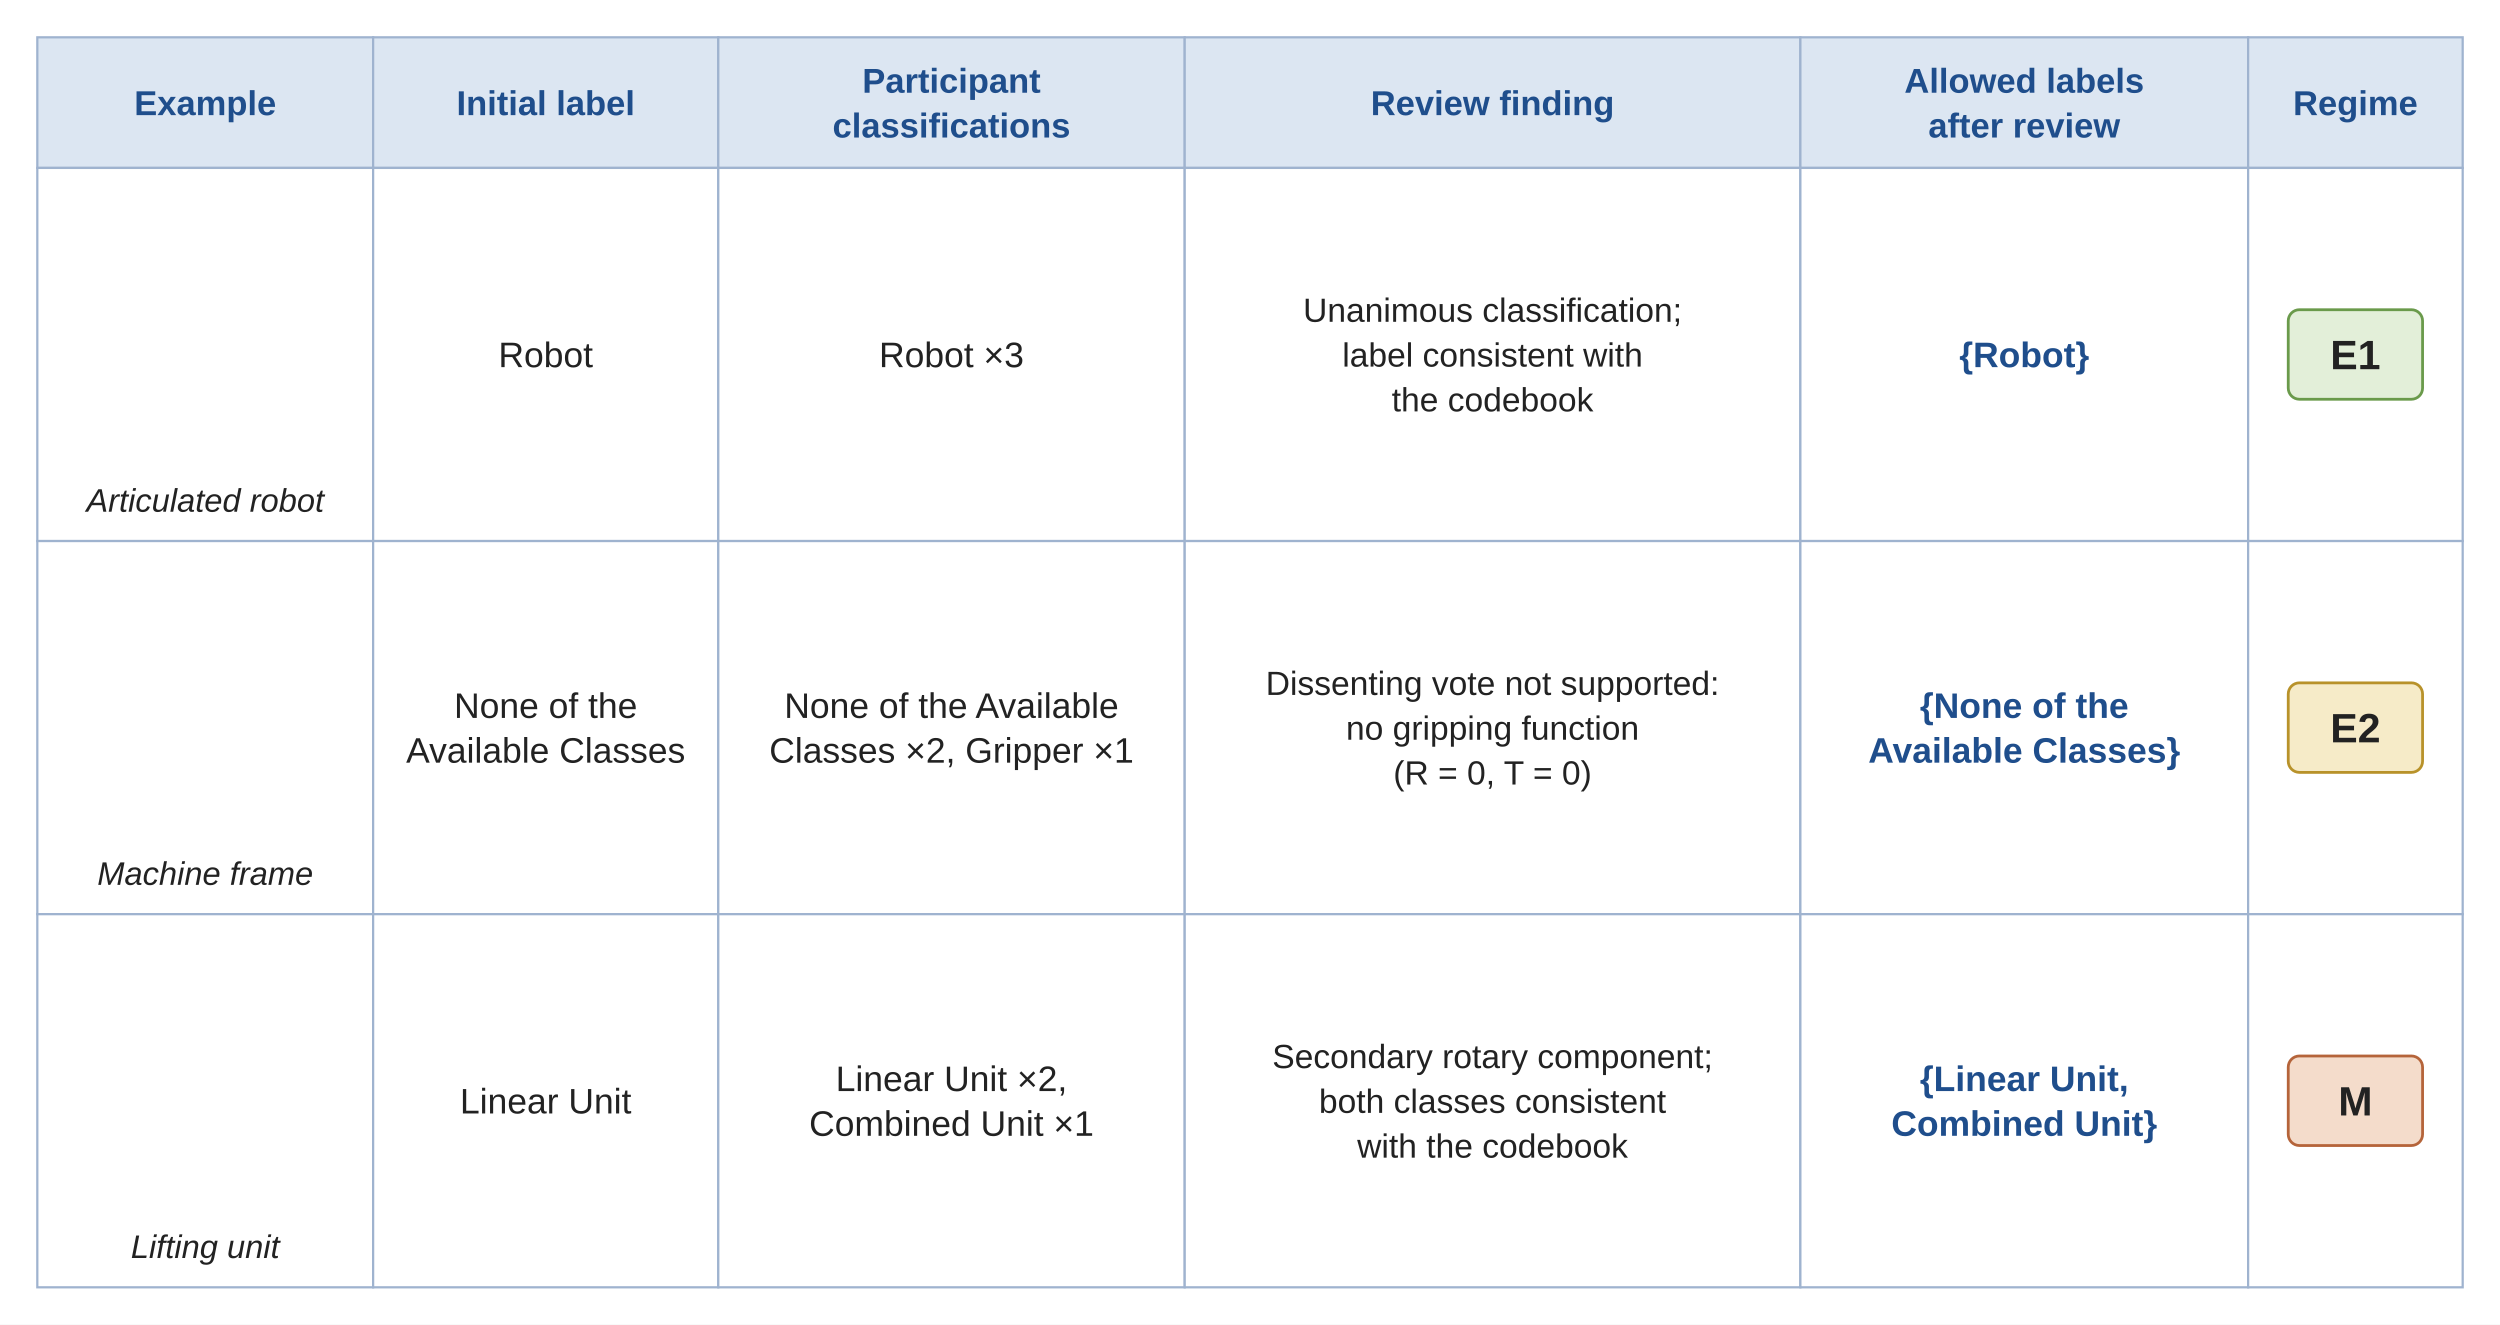
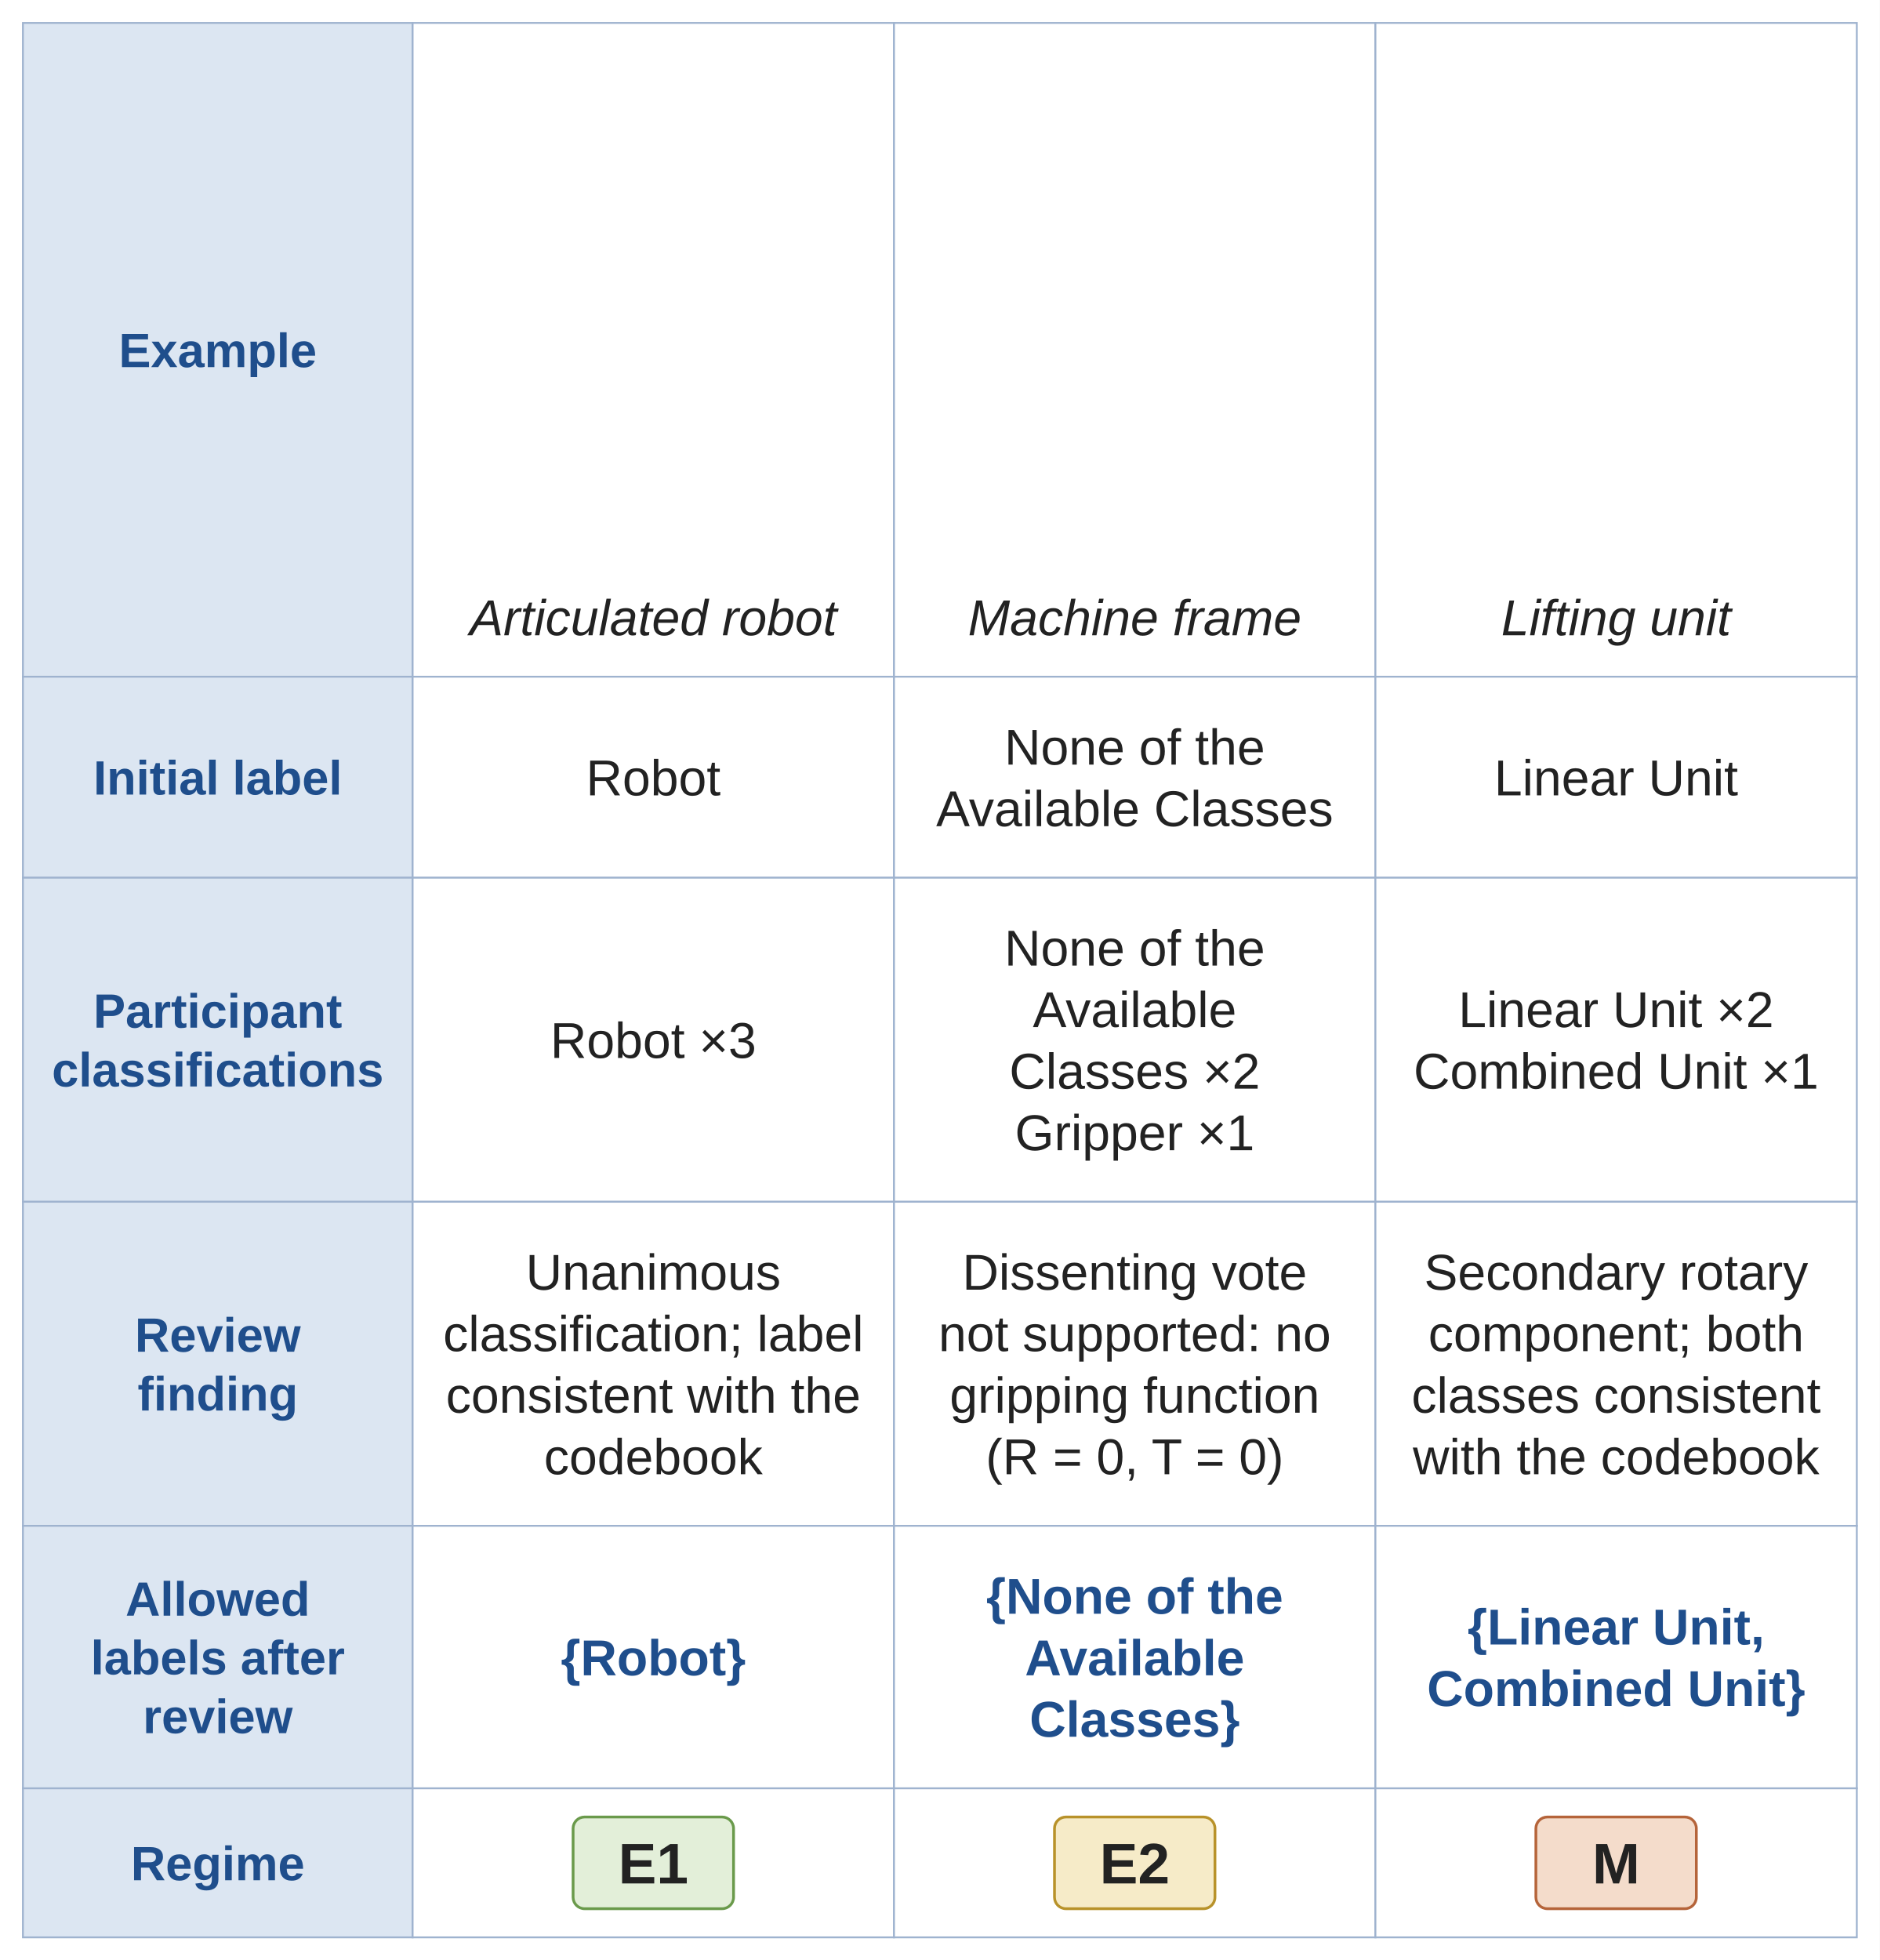
- <svg xmlns="http://www.w3.org/2000/svg" width="1340" height="710" viewBox="0 0 1340 710">
+ <svg xmlns="http://www.w3.org/2000/svg" width="1640" height="1710" viewBox="0 0 1640 1710">
  <rect width="100%" height="100%" fill="white" />
-   <rect x="20" y="20" width="180" height="70" rx="0" fill="#DCE6F2" stroke="#9FB3CF" stroke-width="1.2" />
-   <text x="110.0" y="61.7" font-family="Liberation Sans" font-size="18.5" font-weight="bold" font-style="normal" fill="#1F4E8C" text-anchor="middle">Example</text>
-   <rect x="200" y="20" width="185" height="70" rx="0" fill="#DCE6F2" stroke="#9FB3CF" stroke-width="1.2" />
-   <text x="292.5" y="61.7" font-family="Liberation Sans" font-size="18.5" font-weight="bold" font-style="normal" fill="#1F4E8C" text-anchor="middle">Initial label</text>
-   <rect x="385" y="20" width="250" height="70" rx="0" fill="#DCE6F2" stroke="#9FB3CF" stroke-width="1.2" />
-   <text x="510.0" y="49.7" font-family="Liberation Sans" font-size="18.5" font-weight="bold" font-style="normal" fill="#1F4E8C" text-anchor="middle">Participant</text>
-   <text x="510.0" y="73.7" font-family="Liberation Sans" font-size="18.5" font-weight="bold" font-style="normal" fill="#1F4E8C" text-anchor="middle">classifications</text>
-   <rect x="635" y="20" width="330" height="70" rx="0" fill="#DCE6F2" stroke="#9FB3CF" stroke-width="1.2" />
-   <text x="800.0" y="61.7" font-family="Liberation Sans" font-size="18.5" font-weight="bold" font-style="normal" fill="#1F4E8C" text-anchor="middle">Review finding</text>
-   <rect x="965" y="20" width="240" height="70" rx="0" fill="#DCE6F2" stroke="#9FB3CF" stroke-width="1.2" />
-   <text x="1085.0" y="49.7" font-family="Liberation Sans" font-size="18.5" font-weight="bold" font-style="normal" fill="#1F4E8C" text-anchor="middle">Allowed labels</text>
-   <text x="1085.0" y="73.7" font-family="Liberation Sans" font-size="18.5" font-weight="bold" font-style="normal" fill="#1F4E8C" text-anchor="middle">after review</text>
-   <rect x="1205" y="20" width="115" height="70" rx="0" fill="#DCE6F2" stroke="#9FB3CF" stroke-width="1.2" />
-   <text x="1262.5" y="61.7" font-family="Liberation Sans" font-size="18.5" font-weight="bold" font-style="normal" fill="#1F4E8C" text-anchor="middle">Regime</text>
-   <rect x="20" y="90" width="180" height="200" rx="0" fill="white" stroke="#9FB3CF" stroke-width="1.2" />
-   <text x="110.0" y="274.3" font-family="Liberation Sans" font-size="17.5" font-weight="normal" font-style="italic" fill="#222222" text-anchor="middle">Articulated robot</text>
-   <rect x="200" y="90" width="185" height="200" rx="0" fill="white" stroke="#9FB3CF" stroke-width="1.2" />
-   <text x="292.5" y="196.8" font-family="Liberation Sans" font-size="19" font-weight="normal" font-style="normal" fill="#222222" text-anchor="middle">Robot</text>
-   <rect x="385" y="90" width="250" height="200" rx="0" fill="white" stroke="#9FB3CF" stroke-width="1.2" />
-   <text x="510.0" y="196.8" font-family="Liberation Sans" font-size="19" font-weight="normal" font-style="normal" fill="#222222" text-anchor="middle">Robot ×3</text>
-   <rect x="635" y="90" width="330" height="200" rx="0" fill="white" stroke="#9FB3CF" stroke-width="1.2" />
-   <text x="800.0" y="172.5" font-family="Liberation Sans" font-size="18" font-weight="normal" font-style="normal" fill="#222222" text-anchor="middle">Unanimous classification;</text>
-   <text x="800.0" y="196.5" font-family="Liberation Sans" font-size="18" font-weight="normal" font-style="normal" fill="#222222" text-anchor="middle">label consistent with</text>
-   <text x="800.0" y="220.5" font-family="Liberation Sans" font-size="18" font-weight="normal" font-style="normal" fill="#222222" text-anchor="middle">the codebook</text>
-   <rect x="965" y="90" width="240" height="200" rx="0" fill="white" stroke="#9FB3CF" stroke-width="1.2" />
-   <text x="1085.0" y="196.8" font-family="Liberation Sans" font-size="19" font-weight="bold" font-style="normal" fill="#1F4E8C" text-anchor="middle">{Robot}</text>
-   <rect x="1205" y="90" width="115" height="200" rx="0" fill="white" stroke="#9FB3CF" stroke-width="1.2" />
-   <rect x="1226.5" y="166.0" width="72" height="48" rx="6" fill="#E3EFD9" stroke="#6A9A4B" stroke-width="1.5" />
-   <text x="1262.5" y="197.9" font-family="Liberation Sans" font-size="22" font-weight="bold" font-style="normal" fill="#222222" text-anchor="middle">E1</text>
-   <rect x="20" y="290" width="180" height="200" rx="0" fill="white" stroke="#9FB3CF" stroke-width="1.2" />
-   <text x="110.0" y="474.3" font-family="Liberation Sans" font-size="17.5" font-weight="normal" font-style="italic" fill="#222222" text-anchor="middle">Machine frame</text>
-   <rect x="200" y="290" width="185" height="200" rx="0" fill="white" stroke="#9FB3CF" stroke-width="1.2" />
-   <text x="292.5" y="384.8" font-family="Liberation Sans" font-size="19" font-weight="normal" font-style="normal" fill="#222222" text-anchor="middle">None of the</text>
-   <text x="292.5" y="408.8" font-family="Liberation Sans" font-size="19" font-weight="normal" font-style="normal" fill="#222222" text-anchor="middle">Available Classes</text>
-   <rect x="385" y="290" width="250" height="200" rx="0" fill="white" stroke="#9FB3CF" stroke-width="1.2" />
-   <text x="510.0" y="384.8" font-family="Liberation Sans" font-size="19" font-weight="normal" font-style="normal" fill="#222222" text-anchor="middle">None of the Available</text>
-   <text x="510.0" y="408.8" font-family="Liberation Sans" font-size="19" font-weight="normal" font-style="normal" fill="#222222" text-anchor="middle">Classes ×2, Gripper ×1</text>
-   <rect x="635" y="290" width="330" height="200" rx="0" fill="white" stroke="#9FB3CF" stroke-width="1.2" />
-   <text x="800.0" y="372.5" font-family="Liberation Sans" font-size="18" font-weight="normal" font-style="normal" fill="#222222" text-anchor="middle">Dissenting vote not supported:</text>
-   <text x="800.0" y="396.5" font-family="Liberation Sans" font-size="18" font-weight="normal" font-style="normal" fill="#222222" text-anchor="middle">no gripping function</text>
-   <text x="800.0" y="420.5" font-family="Liberation Sans" font-size="18" font-weight="normal" font-style="normal" fill="#222222" text-anchor="middle">(R = 0, T = 0)</text>
-   <rect x="965" y="290" width="240" height="200" rx="0" fill="white" stroke="#9FB3CF" stroke-width="1.2" />
-   <text x="1085.0" y="384.8" font-family="Liberation Sans" font-size="19" font-weight="bold" font-style="normal" fill="#1F4E8C" text-anchor="middle">{None of the</text>
-   <text x="1085.0" y="408.8" font-family="Liberation Sans" font-size="19" font-weight="bold" font-style="normal" fill="#1F4E8C" text-anchor="middle">Available Classes}</text>
-   <rect x="1205" y="290" width="115" height="200" rx="0" fill="white" stroke="#9FB3CF" stroke-width="1.2" />
-   <rect x="1226.5" y="366.0" width="72" height="48" rx="6" fill="#F6EBC8" stroke="#B8922A" stroke-width="1.5" />
-   <text x="1262.5" y="397.9" font-family="Liberation Sans" font-size="22" font-weight="bold" font-style="normal" fill="#222222" text-anchor="middle">E2</text>
-   <rect x="20" y="490" width="180" height="200" rx="0" fill="white" stroke="#9FB3CF" stroke-width="1.2" />
-   <text x="110.0" y="674.3" font-family="Liberation Sans" font-size="17.5" font-weight="normal" font-style="italic" fill="#222222" text-anchor="middle">Lifting unit</text>
-   <rect x="200" y="490" width="185" height="200" rx="0" fill="white" stroke="#9FB3CF" stroke-width="1.2" />
-   <text x="292.5" y="596.8" font-family="Liberation Sans" font-size="19" font-weight="normal" font-style="normal" fill="#222222" text-anchor="middle">Linear Unit</text>
-   <rect x="385" y="490" width="250" height="200" rx="0" fill="white" stroke="#9FB3CF" stroke-width="1.2" />
-   <text x="510.0" y="584.8" font-family="Liberation Sans" font-size="19" font-weight="normal" font-style="normal" fill="#222222" text-anchor="middle">Linear Unit ×2,</text>
-   <text x="510.0" y="608.8" font-family="Liberation Sans" font-size="19" font-weight="normal" font-style="normal" fill="#222222" text-anchor="middle">Combined Unit ×1</text>
-   <rect x="635" y="490" width="330" height="200" rx="0" fill="white" stroke="#9FB3CF" stroke-width="1.2" />
-   <text x="800.0" y="572.5" font-family="Liberation Sans" font-size="18" font-weight="normal" font-style="normal" fill="#222222" text-anchor="middle">Secondary rotary component;</text>
-   <text x="800.0" y="596.5" font-family="Liberation Sans" font-size="18" font-weight="normal" font-style="normal" fill="#222222" text-anchor="middle">both classes consistent</text>
-   <text x="800.0" y="620.5" font-family="Liberation Sans" font-size="18" font-weight="normal" font-style="normal" fill="#222222" text-anchor="middle">with the codebook</text>
-   <rect x="965" y="490" width="240" height="200" rx="0" fill="white" stroke="#9FB3CF" stroke-width="1.2" />
-   <text x="1085.0" y="584.8" font-family="Liberation Sans" font-size="19" font-weight="bold" font-style="normal" fill="#1F4E8C" text-anchor="middle">{Linear Unit,</text>
-   <text x="1085.0" y="608.8" font-family="Liberation Sans" font-size="19" font-weight="bold" font-style="normal" fill="#1F4E8C" text-anchor="middle">Combined Unit}</text>
-   <rect x="1205" y="490" width="115" height="200" rx="0" fill="white" stroke="#9FB3CF" stroke-width="1.2" />
-   <rect x="1226.5" y="566.0" width="72" height="48" rx="6" fill="#F4DCCB" stroke="#B5643A" stroke-width="1.5" />
-   <text x="1262.5" y="597.9" font-family="Liberation Sans" font-size="22" font-weight="bold" font-style="normal" fill="#222222" text-anchor="middle">M</text>
+   <rect x="20" y="20" width="340" height="570.4" rx="0" fill="#DCE6F2" stroke="#9FB3CF" stroke-width="1.6" />
+   <text x="190.0" y="320.3" font-family="Liberation Sans" font-size="42" font-weight="bold" font-style="normal" fill="#1F4E8C" text-anchor="middle">Example</text>
+   <rect x="360" y="20" width="420" height="570.4" rx="0" fill="white" stroke="#9FB3CF" stroke-width="1.6" />
+   <text x="570.0" y="554.2" font-family="Liberation Sans" font-size="44" font-weight="normal" font-style="italic" fill="#222222" text-anchor="middle">Articulated robot</text>
+   <rect x="780" y="20" width="420" height="570.4" rx="0" fill="white" stroke="#9FB3CF" stroke-width="1.6" />
+   <text x="990.0" y="554.2" font-family="Liberation Sans" font-size="44" font-weight="normal" font-style="italic" fill="#222222" text-anchor="middle">Machine frame</text>
+   <rect x="1200" y="20" width="420" height="570.4" rx="0" fill="white" stroke="#9FB3CF" stroke-width="1.6" />
+   <text x="1410.0" y="554.2" font-family="Liberation Sans" font-size="44" font-weight="normal" font-style="italic" fill="#222222" text-anchor="middle">Lifting unit</text>
+   <rect x="20" y="590.4" width="340" height="175.36" rx="0" fill="#DCE6F2" stroke="#9FB3CF" stroke-width="1.6" />
+   <text x="190.0" y="693.2" font-family="Liberation Sans" font-size="42" font-weight="bold" font-style="normal" fill="#1F4E8C" text-anchor="middle">Initial label</text>
+   <rect x="360" y="590.4" width="420" height="175.36" rx="0" fill="white" stroke="#9FB3CF" stroke-width="1.6" />
+   <text x="570.0" y="693.9" font-family="Liberation Sans" font-size="44" font-weight="normal" font-style="normal" fill="#222222" text-anchor="middle">Robot</text>
+   <rect x="780" y="590.4" width="420" height="175.36" rx="0" fill="white" stroke="#9FB3CF" stroke-width="1.6" />
+   <text x="990.0" y="667.1" font-family="Liberation Sans" font-size="44" font-weight="normal" font-style="normal" fill="#222222" text-anchor="middle">None of the</text>
+   <text x="990.0" y="720.8" font-family="Liberation Sans" font-size="44" font-weight="normal" font-style="normal" fill="#222222" text-anchor="middle">Available Classes</text>
+   <rect x="1200" y="590.4" width="420" height="175.36" rx="0" fill="white" stroke="#9FB3CF" stroke-width="1.6" />
+   <text x="1410.0" y="693.9" font-family="Liberation Sans" font-size="44" font-weight="normal" font-style="normal" fill="#222222" text-anchor="middle">Linear Unit</text>
+   <rect x="20" y="765.76" width="340" height="282.72" rx="0" fill="#DCE6F2" stroke="#9FB3CF" stroke-width="1.6" />
+   <text x="190.0" y="896.6" font-family="Liberation Sans" font-size="42" font-weight="bold" font-style="normal" fill="#1F4E8C" text-anchor="middle">Participant</text>
+   <text x="190.0" y="947.9" font-family="Liberation Sans" font-size="42" font-weight="bold" font-style="normal" fill="#1F4E8C" text-anchor="middle">classifications</text>
+   <rect x="360" y="765.76" width="420" height="282.72" rx="0" fill="white" stroke="#9FB3CF" stroke-width="1.6" />
+   <text x="570.0" y="923.0" font-family="Liberation Sans" font-size="44" font-weight="normal" font-style="normal" fill="#222222" text-anchor="middle">Robot ×3</text>
+   <rect x="780" y="765.76" width="420" height="282.72" rx="0" fill="white" stroke="#9FB3CF" stroke-width="1.6" />
+   <text x="990.0" y="842.4" font-family="Liberation Sans" font-size="44" font-weight="normal" font-style="normal" fill="#222222" text-anchor="middle">None of the</text>
+   <text x="990.0" y="896.1" font-family="Liberation Sans" font-size="44" font-weight="normal" font-style="normal" fill="#222222" text-anchor="middle">Available</text>
+   <text x="990.0" y="949.8" font-family="Liberation Sans" font-size="44" font-weight="normal" font-style="normal" fill="#222222" text-anchor="middle">Classes ×2</text>
+   <text x="990.0" y="1003.5" font-family="Liberation Sans" font-size="44" font-weight="normal" font-style="normal" fill="#222222" text-anchor="middle">Gripper ×1</text>
+   <rect x="1200" y="765.76" width="420" height="282.72" rx="0" fill="white" stroke="#9FB3CF" stroke-width="1.6" />
+   <text x="1410.0" y="896.1" font-family="Liberation Sans" font-size="44" font-weight="normal" font-style="normal" fill="#222222" text-anchor="middle">Linear Unit ×2</text>
+   <text x="1410.0" y="949.8" font-family="Liberation Sans" font-size="44" font-weight="normal" font-style="normal" fill="#222222" text-anchor="middle">Combined Unit ×1</text>
+   <rect x="20" y="1048.48" width="340" height="282.72" rx="0" fill="#DCE6F2" stroke="#9FB3CF" stroke-width="1.6" />
+   <text x="190.0" y="1179.3" font-family="Liberation Sans" font-size="42" font-weight="bold" font-style="normal" fill="#1F4E8C" text-anchor="middle">Review</text>
+   <text x="190.0" y="1230.6" font-family="Liberation Sans" font-size="42" font-weight="bold" font-style="normal" fill="#1F4E8C" text-anchor="middle">finding</text>
+   <rect x="360" y="1048.48" width="420" height="282.72" rx="0" fill="white" stroke="#9FB3CF" stroke-width="1.6" />
+   <text x="570.0" y="1125.2" font-family="Liberation Sans" font-size="44" font-weight="normal" font-style="normal" fill="#222222" text-anchor="middle">Unanimous</text>
+   <text x="570.0" y="1178.8" font-family="Liberation Sans" font-size="44" font-weight="normal" font-style="normal" fill="#222222" text-anchor="middle">classification; label</text>
+   <text x="570.0" y="1232.5" font-family="Liberation Sans" font-size="44" font-weight="normal" font-style="normal" fill="#222222" text-anchor="middle">consistent with the</text>
+   <text x="570.0" y="1286.2" font-family="Liberation Sans" font-size="44" font-weight="normal" font-style="normal" fill="#222222" text-anchor="middle">codebook</text>
+   <rect x="780" y="1048.48" width="420" height="282.72" rx="0" fill="white" stroke="#9FB3CF" stroke-width="1.6" />
+   <text x="990.0" y="1125.2" font-family="Liberation Sans" font-size="44" font-weight="normal" font-style="normal" fill="#222222" text-anchor="middle">Dissenting vote</text>
+   <text x="990.0" y="1178.8" font-family="Liberation Sans" font-size="44" font-weight="normal" font-style="normal" fill="#222222" text-anchor="middle">not supported: no</text>
+   <text x="990.0" y="1232.5" font-family="Liberation Sans" font-size="44" font-weight="normal" font-style="normal" fill="#222222" text-anchor="middle">gripping function</text>
+   <text x="990.0" y="1286.2" font-family="Liberation Sans" font-size="44" font-weight="normal" font-style="normal" fill="#222222" text-anchor="middle">(R = 0, T = 0)</text>
+   <rect x="1200" y="1048.48" width="420" height="282.72" rx="0" fill="white" stroke="#9FB3CF" stroke-width="1.6" />
+   <text x="1410.0" y="1125.2" font-family="Liberation Sans" font-size="44" font-weight="normal" font-style="normal" fill="#222222" text-anchor="middle">Secondary rotary</text>
+   <text x="1410.0" y="1178.8" font-family="Liberation Sans" font-size="44" font-weight="normal" font-style="normal" fill="#222222" text-anchor="middle">component; both</text>
+   <text x="1410.0" y="1232.5" font-family="Liberation Sans" font-size="44" font-weight="normal" font-style="normal" fill="#222222" text-anchor="middle">classes consistent</text>
+   <text x="1410.0" y="1286.2" font-family="Liberation Sans" font-size="44" font-weight="normal" font-style="normal" fill="#222222" text-anchor="middle">with the codebook</text>
+   <rect x="20" y="1331.2" width="340" height="229.04" rx="0" fill="#DCE6F2" stroke="#9FB3CF" stroke-width="1.6" />
+   <text x="190.0" y="1409.6" font-family="Liberation Sans" font-size="42" font-weight="bold" font-style="normal" fill="#1F4E8C" text-anchor="middle">Allowed</text>
+   <text x="190.0" y="1460.8" font-family="Liberation Sans" font-size="42" font-weight="bold" font-style="normal" fill="#1F4E8C" text-anchor="middle">labels after</text>
+   <text x="190.0" y="1512.1" font-family="Liberation Sans" font-size="42" font-weight="bold" font-style="normal" fill="#1F4E8C" text-anchor="middle">review</text>
+   <rect x="360" y="1331.2" width="420" height="229.04" rx="0" fill="white" stroke="#9FB3CF" stroke-width="1.6" />
+   <text x="570.0" y="1461.6" font-family="Liberation Sans" font-size="44" font-weight="bold" font-style="normal" fill="#1F4E8C" text-anchor="middle">{Robot}</text>
+   <rect x="780" y="1331.2" width="420" height="229.04" rx="0" fill="white" stroke="#9FB3CF" stroke-width="1.6" />
+   <text x="990.0" y="1407.9" font-family="Liberation Sans" font-size="44" font-weight="bold" font-style="normal" fill="#1F4E8C" text-anchor="middle">{None of the</text>
+   <text x="990.0" y="1461.6" font-family="Liberation Sans" font-size="44" font-weight="bold" font-style="normal" fill="#1F4E8C" text-anchor="middle">Available</text>
+   <text x="990.0" y="1515.2" font-family="Liberation Sans" font-size="44" font-weight="bold" font-style="normal" fill="#1F4E8C" text-anchor="middle">Classes}</text>
+   <rect x="1200" y="1331.2" width="420" height="229.04" rx="0" fill="white" stroke="#9FB3CF" stroke-width="1.6" />
+   <text x="1410.0" y="1434.7" font-family="Liberation Sans" font-size="44" font-weight="bold" font-style="normal" fill="#1F4E8C" text-anchor="middle">{Linear Unit,</text>
+   <text x="1410.0" y="1488.4" font-family="Liberation Sans" font-size="44" font-weight="bold" font-style="normal" fill="#1F4E8C" text-anchor="middle">Combined Unit}</text>
+   <rect x="20" y="1560.24" width="340" height="130" rx="0" fill="#DCE6F2" stroke="#9FB3CF" stroke-width="1.6" />
+   <text x="190.0" y="1640.4" font-family="Liberation Sans" font-size="42" font-weight="bold" font-style="normal" fill="#1F4E8C" text-anchor="middle">Regime</text>
+   <rect x="360" y="1560.24" width="420" height="130" rx="0" fill="white" stroke="#9FB3CF" stroke-width="1.6" />
+   <rect x="500.0" y="1585.24" width="140" height="80" rx="10" fill="#E3EFD9" stroke="#6A9A4B" stroke-width="2.4" />
+   <text x="570.0" y="1643.2" font-family="Liberation Sans" font-size="50" font-weight="bold" font-style="normal" fill="#222222" text-anchor="middle">E1</text>
+   <rect x="780" y="1560.24" width="420" height="130" rx="0" fill="white" stroke="#9FB3CF" stroke-width="1.6" />
+   <rect x="920.0" y="1585.24" width="140" height="80" rx="10" fill="#F6EBC8" stroke="#B8922A" stroke-width="2.4" />
+   <text x="990.0" y="1643.2" font-family="Liberation Sans" font-size="50" font-weight="bold" font-style="normal" fill="#222222" text-anchor="middle">E2</text>
+   <rect x="1200" y="1560.24" width="420" height="130" rx="0" fill="white" stroke="#9FB3CF" stroke-width="1.6" />
+   <rect x="1340.0" y="1585.24" width="140" height="80" rx="10" fill="#F4DCCB" stroke="#B5643A" stroke-width="2.4" />
+   <text x="1410.0" y="1643.2" font-family="Liberation Sans" font-size="50" font-weight="bold" font-style="normal" fill="#222222" text-anchor="middle">M</text>
</svg>
